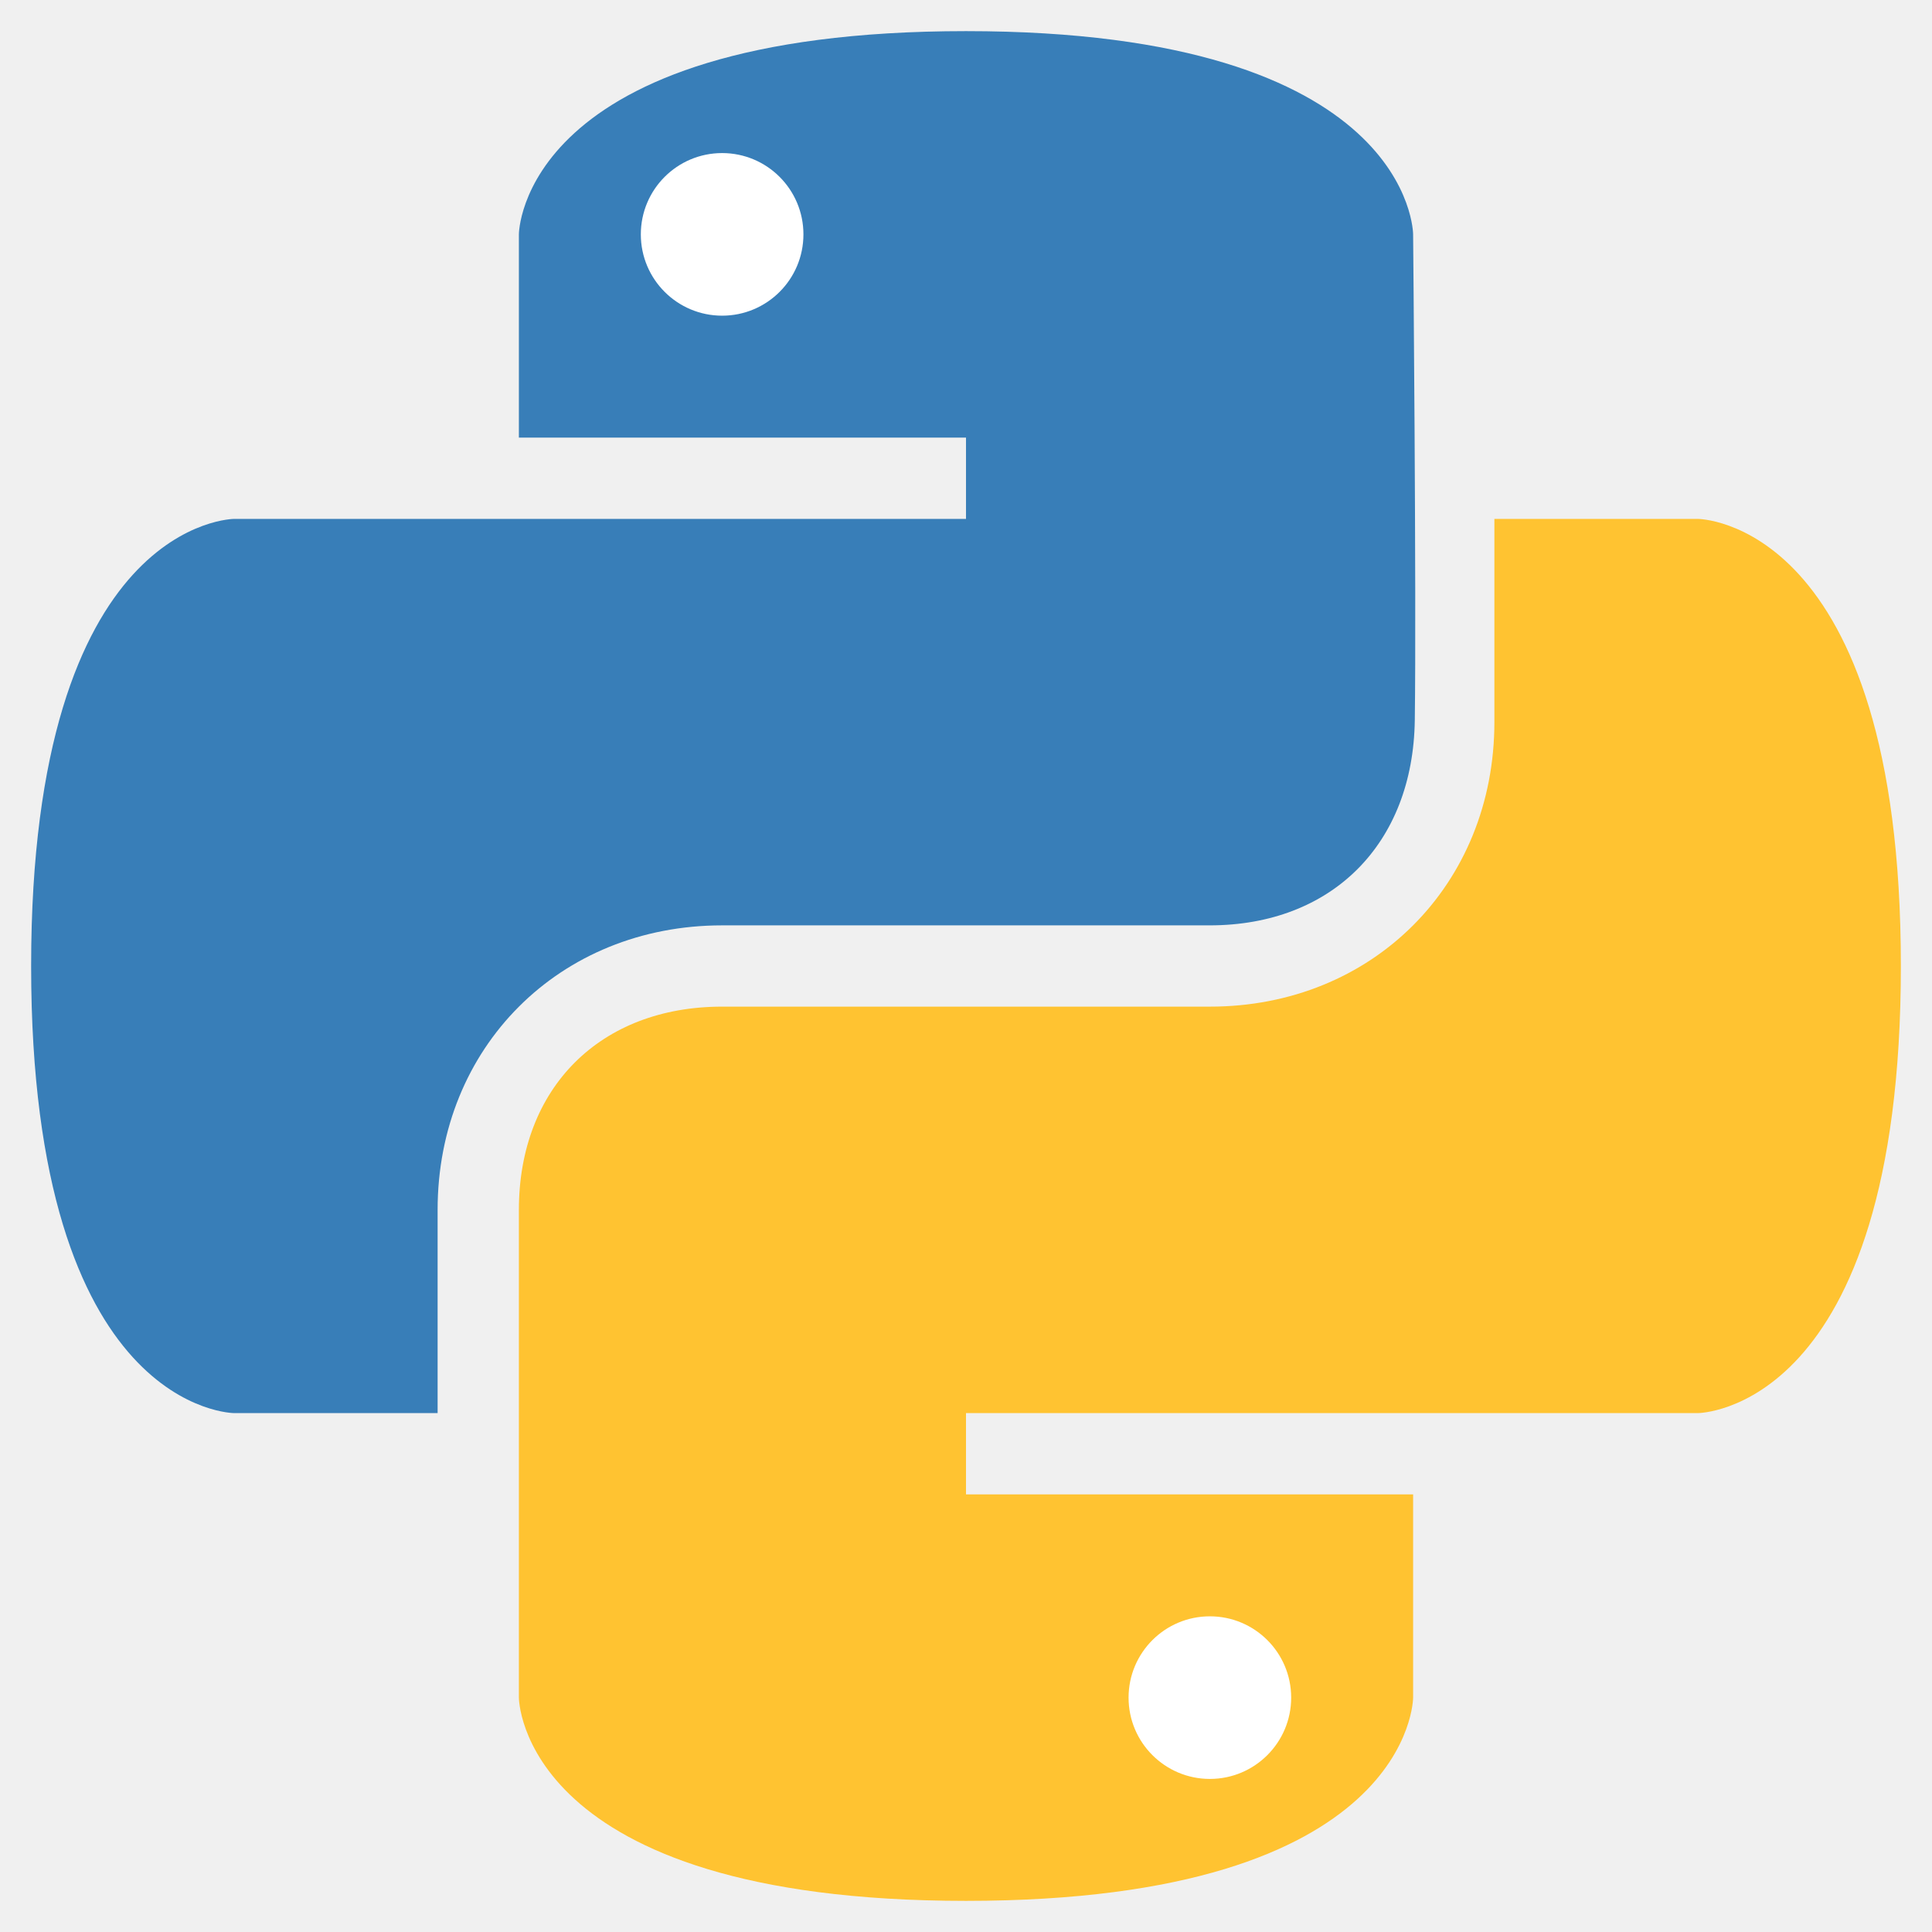
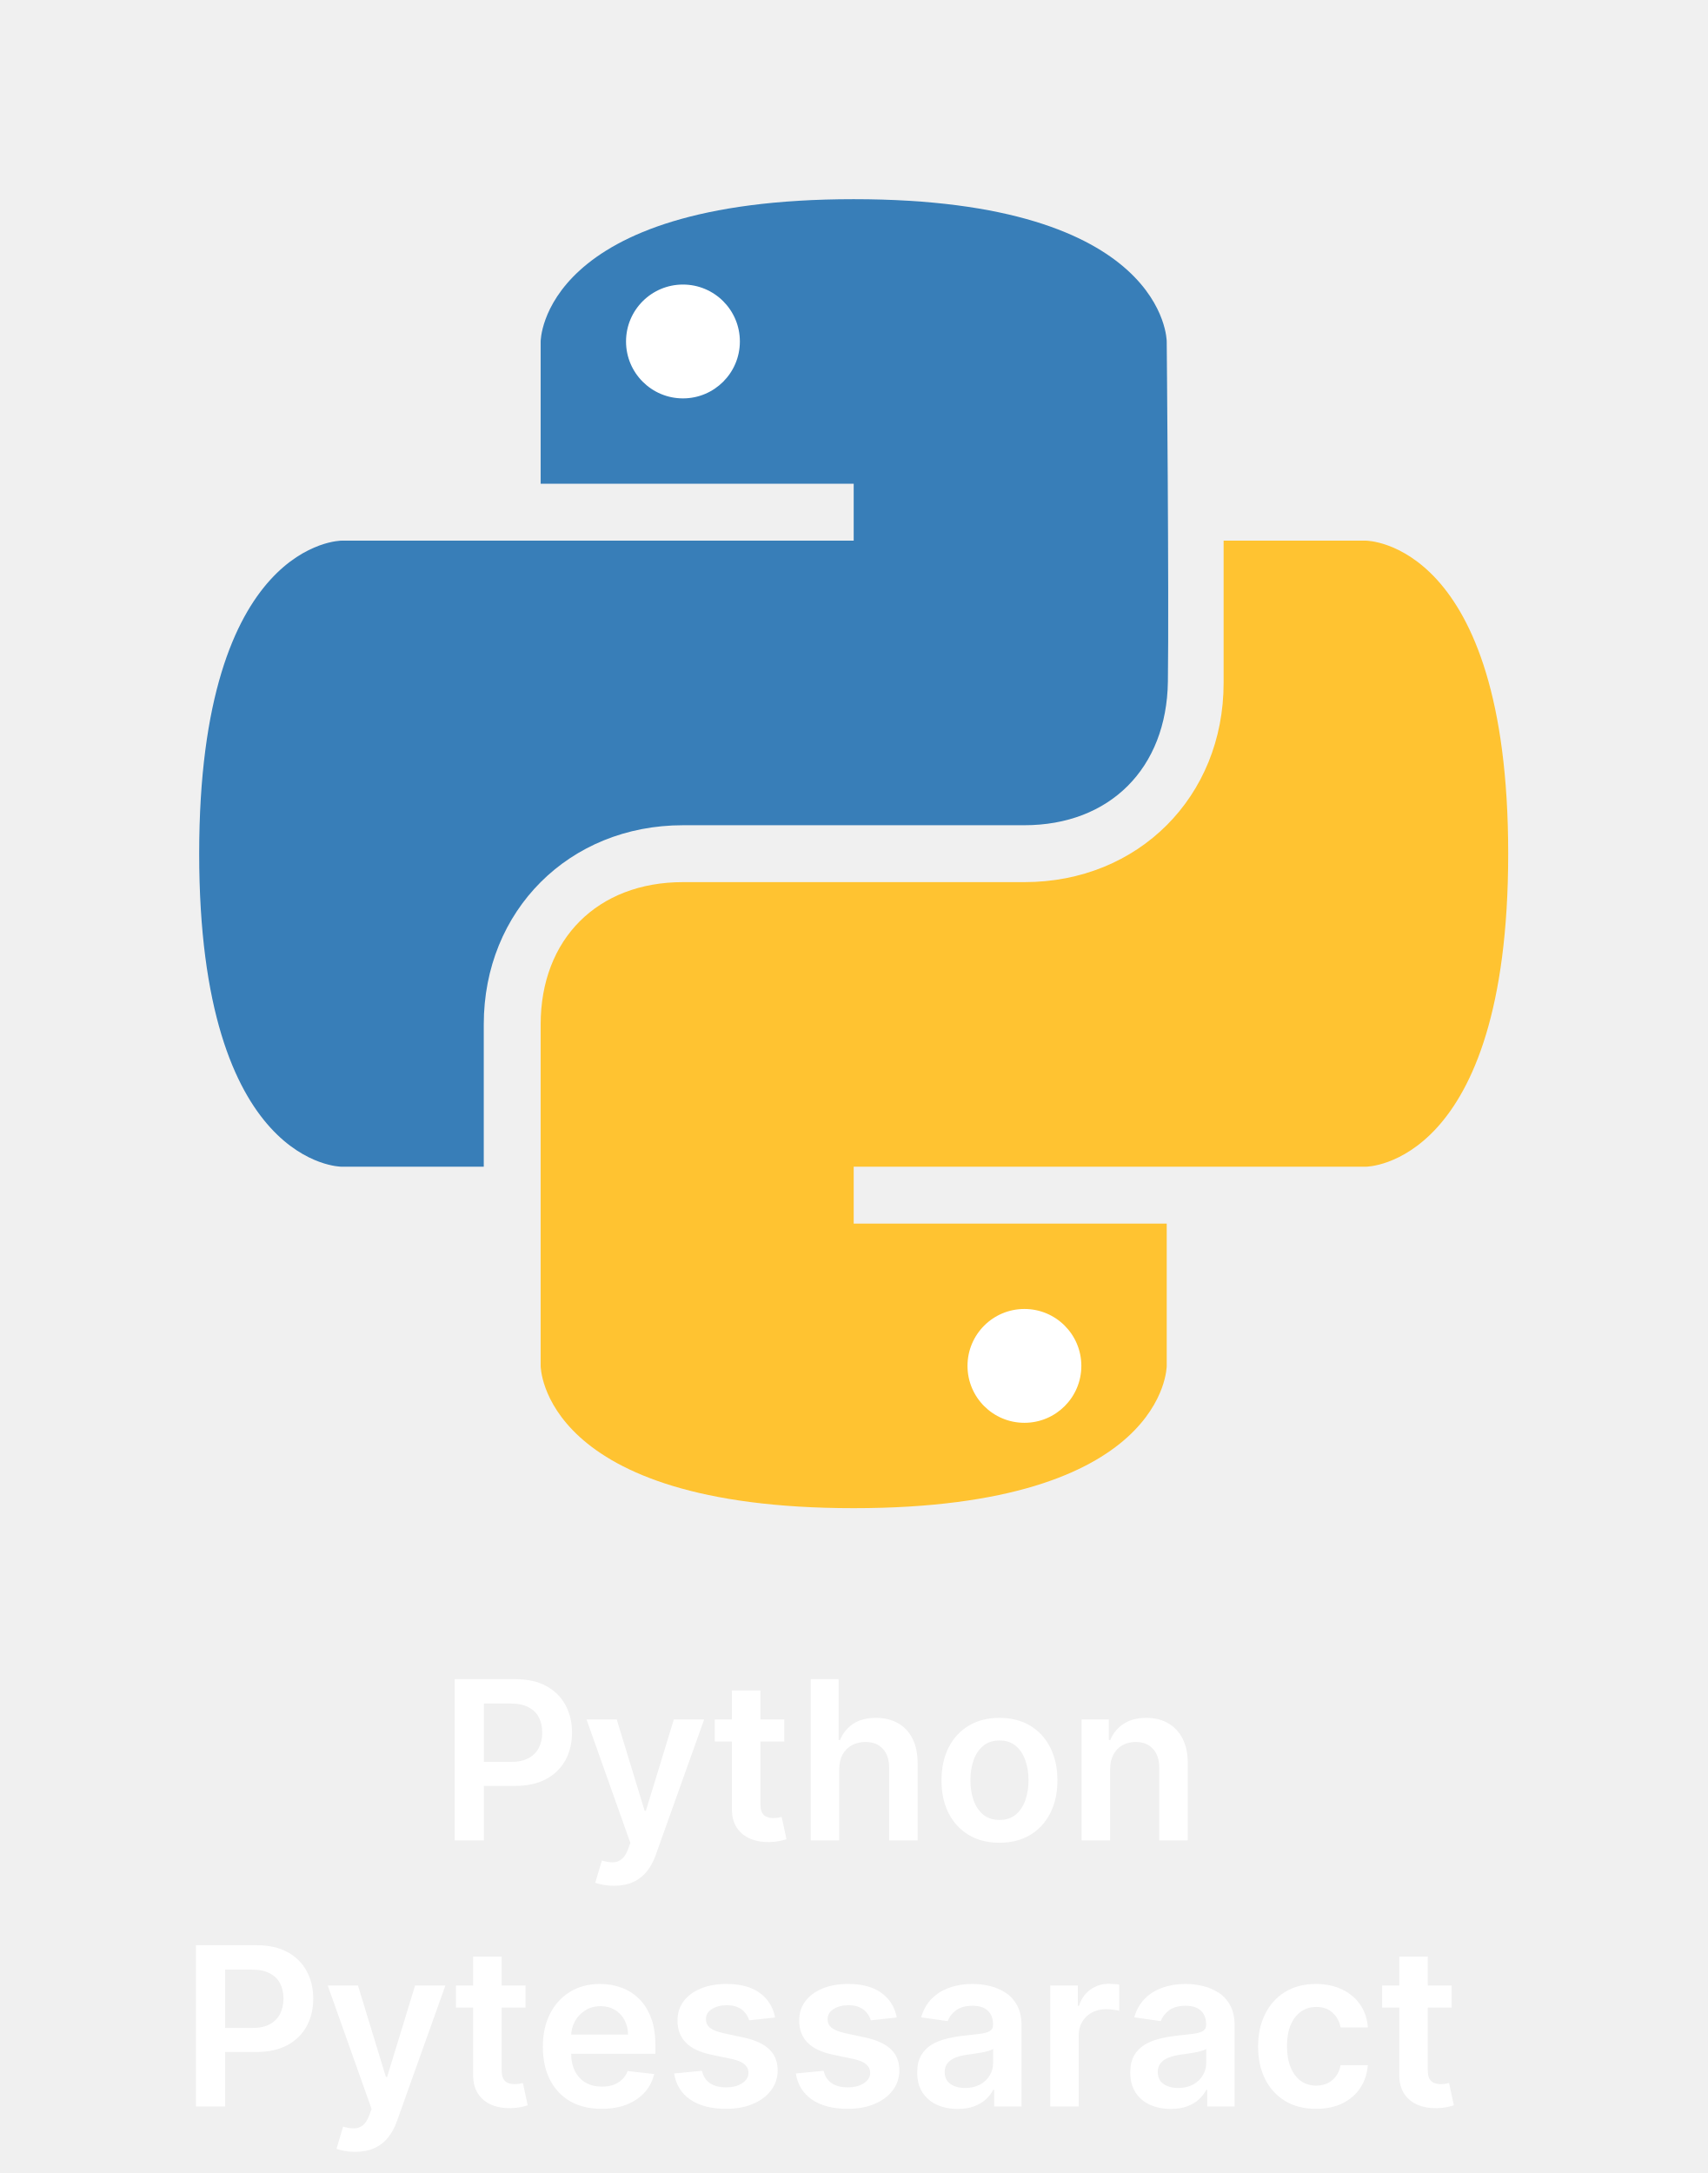
- <svg xmlns="http://www.w3.org/2000/svg" width="61" height="61" viewBox="0 0 61 61" fill="none">
-   <path d="M30.5 16.383H7.4C7.4 16.383 0.983 16.383 0.983 30.5C0.983 44.617 7.4 44.617 7.4 44.617H13.817C13.817 44.617 13.817 43.333 13.817 38.2C13.817 33.067 17.667 29.217 22.8 29.217C27.933 29.217 34.333 29.217 38.191 29.217C42.05 29.217 44.617 26.65 44.67 22.738C44.723 18.827 44.617 7.4 44.617 7.4C44.617 7.4 44.617 0.983 30.5 0.983C16.383 0.983 16.383 7.4 16.383 7.4V13.817H30.5V16.383Z" fill="#387EB8" />
-   <path d="M30.5 44.617H53.6C53.6 44.617 60.017 44.617 60.017 30.5C60.017 16.383 53.6 16.383 53.6 16.383H47.183C47.183 16.383 47.183 17.667 47.183 22.8C47.183 27.933 43.333 31.783 38.2 31.783C33.067 31.783 26.65 31.783 22.8 31.783C18.95 31.783 16.383 34.35 16.383 38.2C16.383 42.05 16.383 53.6 16.383 53.6C16.383 53.6 16.383 60.017 30.5 60.017C44.617 60.017 44.617 53.6 44.617 53.6V47.183H30.5V44.617Z" fill="#FFC331" />
-   <path d="M22.8 9.967C24.218 9.967 25.367 8.818 25.367 7.4C25.367 5.982 24.218 4.833 22.8 4.833C21.383 4.833 20.233 5.982 20.233 7.4C20.233 8.818 21.383 9.967 22.8 9.967Z" fill="white" />
-   <path d="M38.2 56.167C39.618 56.167 40.767 55.017 40.767 53.6C40.767 52.182 39.618 51.033 38.2 51.033C36.782 51.033 35.633 52.182 35.633 53.6C35.633 55.017 36.782 56.167 38.2 56.167Z" fill="white" />
+ <svg xmlns="http://www.w3.org/2000/svg" width="77" height="98" viewBox="0 0 77 98" fill="none">
+   <path d="M38.5 24.383H15.4C15.4 24.383 8.983 24.383 8.983 38.5C8.983 52.617 15.4 52.617 15.4 52.617H21.817C21.817 52.617 21.817 51.333 21.817 46.2C21.817 41.067 25.667 37.217 30.8 37.217C35.933 37.217 42.333 37.217 46.191 37.217C50.05 37.217 52.617 34.65 52.67 30.738C52.723 26.827 52.617 15.4 52.617 15.4C52.617 15.4 52.617 8.983 38.5 8.983C24.383 8.983 24.383 15.4 24.383 15.4V21.817H38.5V24.383Z" fill="#387EB8" />
+   <path d="M38.5 52.617H61.6C61.6 52.617 68.017 52.617 68.017 38.5C68.017 24.383 61.6 24.383 61.6 24.383H55.183C55.183 24.383 55.183 25.667 55.183 30.8C55.183 35.933 51.333 39.783 46.2 39.783C41.067 39.783 34.65 39.783 30.8 39.783C26.95 39.783 24.383 42.35 24.383 46.2C24.383 50.05 24.383 61.6 24.383 61.6C24.383 61.6 24.383 68.017 38.5 68.017C52.617 68.017 52.617 61.6 52.617 61.6V55.183H38.5V52.617Z" fill="#FFC331" />
+   <path d="M30.8 17.967C32.218 17.967 33.367 16.817 33.367 15.4C33.367 13.982 32.218 12.833 30.8 12.833C29.383 12.833 28.233 13.982 28.233 15.4C28.233 16.817 29.383 17.967 30.8 17.967Z" fill="white" />
+   <path d="M46.2 64.167C47.618 64.167 48.767 63.017 48.767 61.6C48.767 60.182 47.618 59.033 46.2 59.033C44.782 59.033 43.633 60.182 43.633 61.6C43.633 63.017 44.782 64.167 46.2 64.167Z" fill="white" />
+   <path d="M20.505 83V75.727H23.233C23.791 75.727 24.26 75.831 24.639 76.04C25.02 76.248 25.308 76.535 25.502 76.899C25.698 77.261 25.797 77.673 25.797 78.135C25.797 78.601 25.698 79.016 25.502 79.378C25.305 79.74 25.015 80.025 24.632 80.234C24.248 80.44 23.776 80.543 23.215 80.543H21.407V79.46H23.037C23.364 79.46 23.632 79.403 23.84 79.289C24.048 79.175 24.202 79.019 24.302 78.82C24.403 78.621 24.454 78.393 24.454 78.135C24.454 77.877 24.403 77.65 24.302 77.453C24.202 77.257 24.047 77.104 23.836 76.995C23.628 76.884 23.359 76.828 23.03 76.828H21.823V83H20.505ZM27.683 85.046C27.508 85.046 27.346 85.031 27.197 85.003C27.05 84.977 26.933 84.946 26.845 84.91L27.143 83.909C27.33 83.963 27.497 83.99 27.644 83.987C27.791 83.985 27.92 83.939 28.031 83.849C28.145 83.761 28.241 83.614 28.319 83.408L28.429 83.114L26.451 77.546H27.814L29.072 81.665H29.128L30.389 77.546H31.756L29.572 83.66C29.471 83.949 29.336 84.197 29.168 84.403C28.999 84.611 28.794 84.77 28.55 84.879C28.308 84.99 28.019 85.046 27.683 85.046ZM35.37 77.546V78.54H32.234V77.546H35.37ZM33.008 76.239H34.294V81.359C34.294 81.532 34.32 81.665 34.372 81.757C34.426 81.847 34.497 81.909 34.585 81.942C34.672 81.975 34.769 81.992 34.876 81.992C34.956 81.992 35.03 81.986 35.096 81.974C35.165 81.962 35.217 81.951 35.252 81.942L35.469 82.947C35.4 82.97 35.302 82.996 35.174 83.025C35.049 83.053 34.895 83.07 34.713 83.075C34.391 83.084 34.101 83.035 33.843 82.929C33.584 82.82 33.38 82.652 33.228 82.425C33.079 82.197 33.006 81.913 33.008 81.572V76.239ZM37.847 79.804V83H36.562V75.727H37.819V78.472H37.883C38.011 78.165 38.208 77.922 38.476 77.744C38.746 77.564 39.089 77.474 39.506 77.474C39.885 77.474 40.215 77.554 40.496 77.712C40.778 77.871 40.996 78.103 41.15 78.408C41.306 78.714 41.384 79.087 41.384 79.527V83H40.099V79.726C40.099 79.359 40.004 79.074 39.815 78.87C39.628 78.664 39.365 78.561 39.026 78.561C38.799 78.561 38.596 78.611 38.416 78.71C38.238 78.807 38.098 78.948 37.996 79.133C37.897 79.317 37.847 79.541 37.847 79.804ZM45.074 83.106C44.541 83.106 44.08 82.989 43.689 82.755C43.298 82.521 42.995 82.193 42.78 81.771C42.567 81.35 42.46 80.858 42.46 80.294C42.46 79.731 42.567 79.237 42.78 78.813C42.995 78.389 43.298 78.06 43.689 77.826C44.08 77.592 44.541 77.474 45.074 77.474C45.607 77.474 46.068 77.592 46.459 77.826C46.849 78.06 47.151 78.389 47.364 78.813C47.58 79.237 47.688 79.731 47.688 80.294C47.688 80.858 47.58 81.35 47.364 81.771C47.151 82.193 46.849 82.521 46.459 82.755C46.068 82.989 45.607 83.106 45.074 83.106ZM45.081 82.077C45.37 82.077 45.611 81.997 45.806 81.839C46 81.678 46.144 81.462 46.239 81.192C46.336 80.923 46.384 80.622 46.384 80.29C46.384 79.957 46.336 79.655 46.239 79.385C46.144 79.113 46 78.896 45.806 78.735C45.611 78.574 45.37 78.494 45.081 78.494C44.785 78.494 44.539 78.574 44.342 78.735C44.148 78.896 44.003 79.113 43.906 79.385C43.811 79.655 43.764 79.957 43.764 80.29C43.764 80.622 43.811 80.923 43.906 81.192C44.003 81.462 44.148 81.678 44.342 81.839C44.539 81.997 44.785 82.077 45.081 82.077ZM50.064 79.804V83H48.779V77.546H50.007V78.472H50.071C50.197 78.167 50.397 77.924 50.671 77.744C50.948 77.564 51.291 77.474 51.698 77.474C52.074 77.474 52.402 77.555 52.681 77.716C52.963 77.877 53.181 78.11 53.335 78.415C53.491 78.721 53.568 79.091 53.566 79.527V83H52.28V79.726C52.28 79.361 52.185 79.076 51.996 78.87C51.809 78.664 51.55 78.561 51.218 78.561C50.993 78.561 50.793 78.611 50.618 78.71C50.445 78.807 50.309 78.948 50.21 79.133C50.113 79.317 50.064 79.541 50.064 79.804ZM8.835 95V87.727H11.563C12.121 87.727 12.59 87.831 12.969 88.04C13.35 88.248 13.638 88.535 13.832 88.899C14.028 89.261 14.127 89.673 14.127 90.135C14.127 90.601 14.028 91.016 13.832 91.378C13.635 91.74 13.345 92.025 12.962 92.234C12.578 92.44 12.106 92.543 11.545 92.543H9.737V91.46H11.367C11.694 91.46 11.962 91.403 12.17 91.289C12.378 91.175 12.532 91.019 12.632 90.82C12.733 90.621 12.784 90.393 12.784 90.135C12.784 89.877 12.733 89.65 12.632 89.453C12.532 89.257 12.377 89.104 12.166 88.995C11.958 88.884 11.689 88.828 11.36 88.828H10.153V95H8.835ZM16.013 97.046C15.838 97.046 15.676 97.031 15.527 97.003C15.38 96.977 15.263 96.946 15.175 96.91L15.473 95.909C15.661 95.963 15.827 95.99 15.974 95.987C16.121 95.985 16.25 95.939 16.361 95.849C16.475 95.761 16.571 95.614 16.649 95.408L16.759 95.114L14.781 89.546H16.145L17.402 93.665H17.459L18.719 89.546H20.086L17.902 95.66C17.801 95.949 17.666 96.197 17.498 96.403C17.329 96.611 17.124 96.77 16.88 96.879C16.638 96.99 16.349 97.046 16.013 97.046ZM23.7 89.546V90.54H20.564V89.546H23.7ZM21.338 88.239H22.624V93.359C22.624 93.532 22.65 93.665 22.702 93.757C22.756 93.847 22.827 93.909 22.915 93.942C23.003 93.975 23.099 93.992 23.206 93.992C23.287 93.992 23.36 93.986 23.426 93.974C23.495 93.962 23.547 93.951 23.582 93.942L23.799 94.947C23.73 94.97 23.632 94.996 23.504 95.025C23.379 95.053 23.225 95.07 23.043 95.075C22.721 95.084 22.431 95.035 22.173 94.929C21.915 94.82 21.71 94.652 21.558 94.425C21.409 94.197 21.336 93.913 21.338 93.572V88.239ZM27.131 95.106C26.584 95.106 26.112 94.993 25.714 94.766C25.319 94.536 25.015 94.212 24.801 93.793C24.588 93.371 24.482 92.875 24.482 92.305C24.482 91.744 24.588 91.251 24.801 90.827C25.017 90.401 25.317 90.07 25.703 89.833C26.089 89.594 26.543 89.474 27.064 89.474C27.4 89.474 27.717 89.529 28.015 89.638C28.316 89.744 28.581 89.91 28.811 90.135C29.043 90.36 29.225 90.646 29.358 90.994C29.49 91.34 29.556 91.752 29.556 92.23V92.624H25.085V91.758H28.324C28.322 91.512 28.268 91.293 28.164 91.101C28.06 90.907 27.915 90.754 27.727 90.643C27.543 90.531 27.327 90.476 27.081 90.476C26.818 90.476 26.588 90.54 26.389 90.668C26.19 90.793 26.035 90.959 25.924 91.165C25.815 91.368 25.759 91.592 25.757 91.836V92.592C25.757 92.91 25.815 93.182 25.931 93.409C26.047 93.634 26.209 93.807 26.417 93.928C26.625 94.046 26.869 94.105 27.149 94.105C27.336 94.105 27.505 94.079 27.657 94.027C27.808 93.972 27.939 93.893 28.051 93.789C28.162 93.685 28.246 93.556 28.303 93.402L29.503 93.537C29.427 93.854 29.283 94.131 29.07 94.368C28.859 94.602 28.589 94.785 28.26 94.915C27.931 95.043 27.555 95.106 27.131 95.106ZM34.955 90.987L33.783 91.115C33.75 90.997 33.692 90.885 33.609 90.781C33.529 90.677 33.42 90.593 33.282 90.529C33.145 90.465 32.977 90.433 32.778 90.433C32.511 90.433 32.286 90.491 32.103 90.607C31.924 90.723 31.835 90.874 31.837 91.058C31.835 91.217 31.893 91.346 32.011 91.445C32.132 91.545 32.331 91.626 32.608 91.69L33.538 91.889C34.054 92.001 34.438 92.177 34.689 92.418C34.942 92.66 35.07 92.976 35.072 93.367C35.07 93.71 34.969 94.013 34.77 94.276C34.574 94.536 34.3 94.74 33.95 94.886C33.6 95.033 33.197 95.106 32.743 95.106C32.075 95.106 31.538 94.967 31.13 94.688C30.723 94.406 30.481 94.014 30.402 93.512L31.656 93.391C31.713 93.638 31.834 93.823 32.018 93.949C32.203 94.074 32.443 94.137 32.739 94.137C33.044 94.137 33.289 94.074 33.474 93.949C33.661 93.823 33.755 93.668 33.755 93.484C33.755 93.327 33.694 93.198 33.574 93.097C33.455 92.995 33.271 92.917 33.02 92.862L32.089 92.667C31.566 92.558 31.179 92.374 30.928 92.117C30.677 91.856 30.553 91.527 30.555 91.129C30.553 90.793 30.644 90.502 30.829 90.256C31.016 90.007 31.275 89.815 31.606 89.68C31.94 89.543 32.325 89.474 32.76 89.474C33.4 89.474 33.903 89.611 34.27 89.883C34.639 90.155 34.867 90.523 34.955 90.987ZM40.443 90.987L39.271 91.115C39.238 90.997 39.18 90.885 39.097 90.781C39.017 90.677 38.908 90.593 38.771 90.529C38.633 90.465 38.465 90.433 38.266 90.433C37.999 90.433 37.774 90.491 37.592 90.607C37.412 90.723 37.323 90.874 37.325 91.058C37.323 91.217 37.381 91.346 37.499 91.445C37.62 91.545 37.819 91.626 38.096 91.69L39.026 91.889C39.542 92.001 39.926 92.177 40.177 92.418C40.43 92.66 40.558 92.976 40.56 93.367C40.558 93.71 40.458 94.013 40.259 94.276C40.062 94.536 39.789 94.74 39.438 94.886C39.088 95.033 38.685 95.106 38.231 95.106C37.563 95.106 37.026 94.967 36.619 94.688C36.212 94.406 35.969 94.014 35.891 93.512L37.144 93.391C37.201 93.638 37.322 93.823 37.507 93.949C37.691 94.074 37.931 94.137 38.227 94.137C38.533 94.137 38.778 94.074 38.962 93.949C39.15 93.823 39.243 93.668 39.243 93.484C39.243 93.327 39.183 93.198 39.062 93.097C38.944 92.995 38.759 92.917 38.508 92.862L37.578 92.667C37.054 92.558 36.667 92.374 36.416 92.117C36.165 91.856 36.041 91.527 36.043 91.129C36.041 90.793 36.132 90.502 36.317 90.256C36.504 90.007 36.763 89.815 37.094 89.68C37.428 89.543 37.813 89.474 38.249 89.474C38.888 89.474 39.391 89.611 39.758 89.883C40.127 90.155 40.356 90.523 40.443 90.987ZM43.19 95.11C42.844 95.11 42.533 95.049 42.256 94.925C41.981 94.8 41.764 94.615 41.603 94.371C41.444 94.128 41.365 93.827 41.365 93.469C41.365 93.162 41.422 92.907 41.535 92.706C41.649 92.505 41.804 92.344 42 92.223C42.197 92.102 42.418 92.011 42.664 91.95C42.913 91.886 43.17 91.84 43.435 91.811C43.755 91.778 44.014 91.748 44.213 91.722C44.412 91.694 44.556 91.651 44.646 91.594C44.738 91.535 44.785 91.444 44.785 91.321V91.3C44.785 91.032 44.705 90.825 44.547 90.678C44.388 90.531 44.16 90.458 43.861 90.458C43.546 90.458 43.297 90.527 43.112 90.664C42.93 90.801 42.807 90.963 42.743 91.151L41.542 90.98C41.637 90.649 41.793 90.372 42.011 90.149C42.229 89.924 42.495 89.756 42.81 89.645C43.125 89.531 43.473 89.474 43.854 89.474C44.117 89.474 44.379 89.505 44.639 89.567C44.899 89.628 45.137 89.73 45.353 89.872C45.568 90.012 45.741 90.202 45.871 90.444C46.004 90.685 46.07 90.987 46.07 91.349V95H44.834V94.251H44.792C44.714 94.402 44.603 94.544 44.461 94.677C44.322 94.807 44.145 94.912 43.932 94.993C43.722 95.071 43.474 95.11 43.19 95.11ZM43.524 94.165C43.782 94.165 44.006 94.115 44.195 94.013C44.384 93.909 44.53 93.771 44.632 93.601C44.736 93.43 44.788 93.245 44.788 93.043V92.401C44.748 92.434 44.679 92.465 44.582 92.493C44.487 92.521 44.381 92.546 44.263 92.567C44.144 92.589 44.027 92.608 43.911 92.624C43.795 92.641 43.694 92.655 43.609 92.667C43.417 92.693 43.246 92.736 43.094 92.795C42.943 92.854 42.823 92.937 42.736 93.043C42.648 93.147 42.604 93.282 42.604 93.448C42.604 93.685 42.691 93.864 42.863 93.984C43.036 94.105 43.256 94.165 43.524 94.165ZM47.363 95V89.546H48.609V90.454H48.666C48.765 90.14 48.936 89.897 49.177 89.727C49.421 89.554 49.699 89.467 50.012 89.467C50.083 89.467 50.162 89.471 50.25 89.478C50.34 89.483 50.414 89.491 50.474 89.503V90.685C50.419 90.666 50.333 90.65 50.214 90.636C50.098 90.619 49.986 90.611 49.877 90.611C49.642 90.611 49.432 90.662 49.245 90.763C49.06 90.863 48.914 91.001 48.808 91.179C48.701 91.356 48.648 91.561 48.648 91.793V95H47.363ZM52.799 95.11C52.454 95.11 52.142 95.049 51.865 94.925C51.591 94.8 51.373 94.615 51.212 94.371C51.053 94.128 50.974 93.827 50.974 93.469C50.974 93.162 51.031 92.907 51.145 92.706C51.258 92.505 51.413 92.344 51.61 92.223C51.806 92.102 52.028 92.011 52.274 91.95C52.523 91.886 52.779 91.84 53.044 91.811C53.364 91.778 53.623 91.748 53.822 91.722C54.021 91.694 54.166 91.651 54.255 91.594C54.348 91.535 54.394 91.444 54.394 91.321V91.3C54.394 91.032 54.315 90.825 54.156 90.678C53.997 90.531 53.769 90.458 53.471 90.458C53.156 90.458 52.906 90.527 52.721 90.664C52.539 90.801 52.416 90.963 52.352 91.151L51.152 90.98C51.246 90.649 51.403 90.372 51.62 90.149C51.838 89.924 52.105 89.756 52.419 89.645C52.734 89.531 53.082 89.474 53.464 89.474C53.726 89.474 53.988 89.505 54.248 89.567C54.509 89.628 54.747 89.73 54.962 89.872C55.178 90.012 55.35 90.202 55.481 90.444C55.613 90.685 55.679 90.987 55.679 91.349V95H54.444V94.251H54.401C54.323 94.402 54.213 94.544 54.071 94.677C53.931 94.807 53.755 94.912 53.542 94.993C53.331 95.071 53.084 95.11 52.799 95.11ZM53.133 94.165C53.391 94.165 53.615 94.115 53.804 94.013C53.994 93.909 54.139 93.771 54.241 93.601C54.345 93.43 54.398 93.245 54.398 93.043V92.401C54.357 92.434 54.289 92.465 54.191 92.493C54.097 92.521 53.99 92.546 53.872 92.567C53.754 92.589 53.636 92.608 53.52 92.624C53.404 92.641 53.304 92.655 53.218 92.667C53.027 92.693 52.855 92.736 52.704 92.795C52.552 92.854 52.432 92.937 52.345 93.043C52.257 93.147 52.214 93.282 52.214 93.448C52.214 93.685 52.3 93.864 52.473 93.984C52.646 94.105 52.866 94.165 53.133 94.165ZM59.351 95.106C58.807 95.106 58.339 94.987 57.949 94.748C57.56 94.509 57.261 94.178 57.05 93.757C56.842 93.333 56.738 92.846 56.738 92.294C56.738 91.74 56.844 91.251 57.057 90.827C57.27 90.401 57.571 90.07 57.959 89.833C58.35 89.594 58.812 89.474 59.344 89.474C59.787 89.474 60.179 89.556 60.52 89.719C60.863 89.88 61.136 90.109 61.34 90.405C61.544 90.698 61.66 91.042 61.688 91.435H60.459C60.41 91.172 60.291 90.953 60.104 90.778C59.919 90.6 59.672 90.511 59.362 90.511C59.099 90.511 58.868 90.582 58.669 90.724C58.471 90.864 58.316 91.065 58.204 91.328C58.095 91.591 58.041 91.906 58.041 92.273C58.041 92.644 58.095 92.964 58.204 93.231C58.313 93.497 58.466 93.701 58.662 93.846C58.861 93.988 59.094 94.059 59.362 94.059C59.551 94.059 59.721 94.023 59.87 93.952C60.021 93.879 60.148 93.774 60.25 93.636C60.352 93.499 60.421 93.332 60.459 93.136H61.688C61.657 93.522 61.544 93.864 61.347 94.162C61.151 94.458 60.883 94.69 60.544 94.858C60.206 95.024 59.808 95.106 59.351 95.106ZM65.467 89.546V90.54H62.332V89.546H65.467ZM63.106 88.239H64.391V93.359C64.391 93.532 64.417 93.665 64.469 93.757C64.524 93.847 64.595 93.909 64.682 93.942C64.77 93.975 64.867 93.992 64.974 93.992C65.054 93.992 65.127 93.986 65.194 93.974C65.263 93.962 65.314 93.951 65.35 93.942L65.567 94.947C65.498 94.97 65.4 94.996 65.272 95.025C65.147 95.053 64.993 95.07 64.81 95.075C64.488 95.084 64.198 95.035 63.94 94.929C63.682 94.82 63.477 94.652 63.326 94.425C63.177 94.197 63.103 93.913 63.106 93.572V88.239Z" fill="white" />
</svg>
